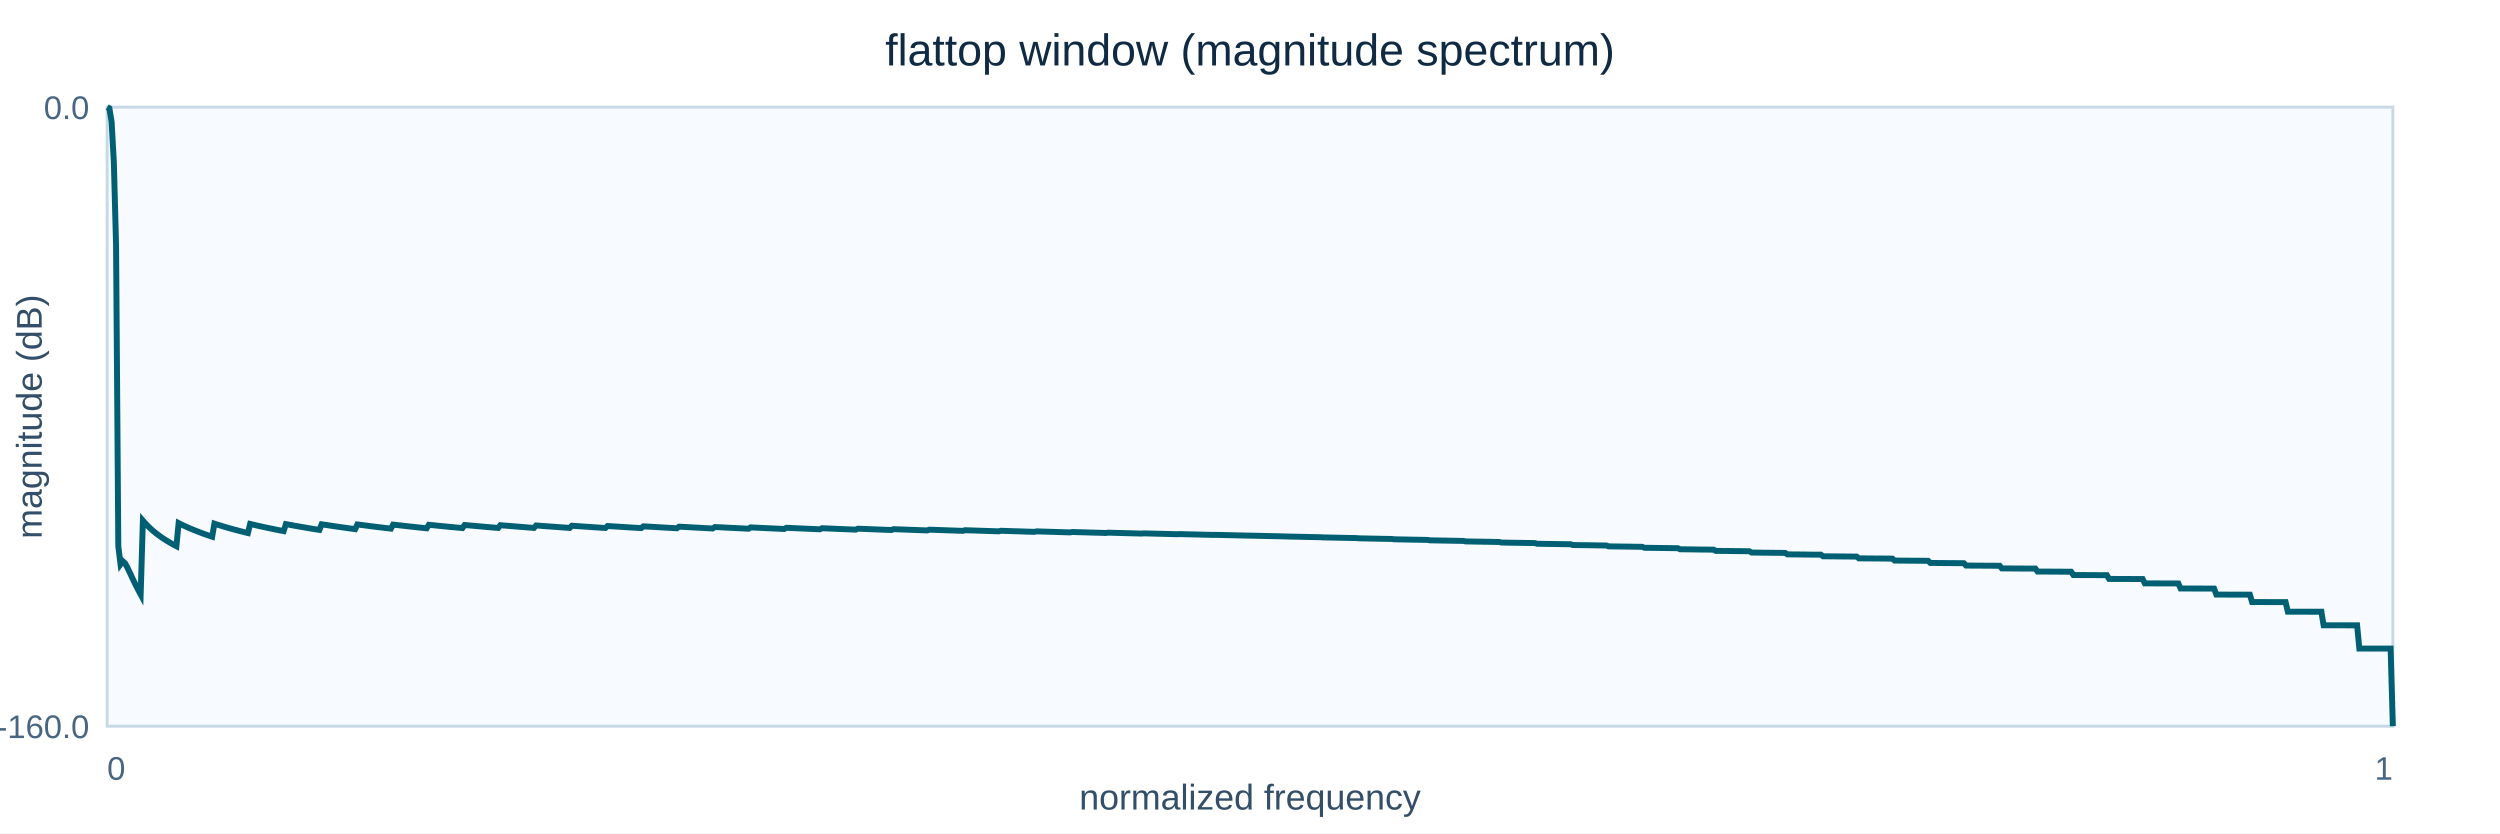
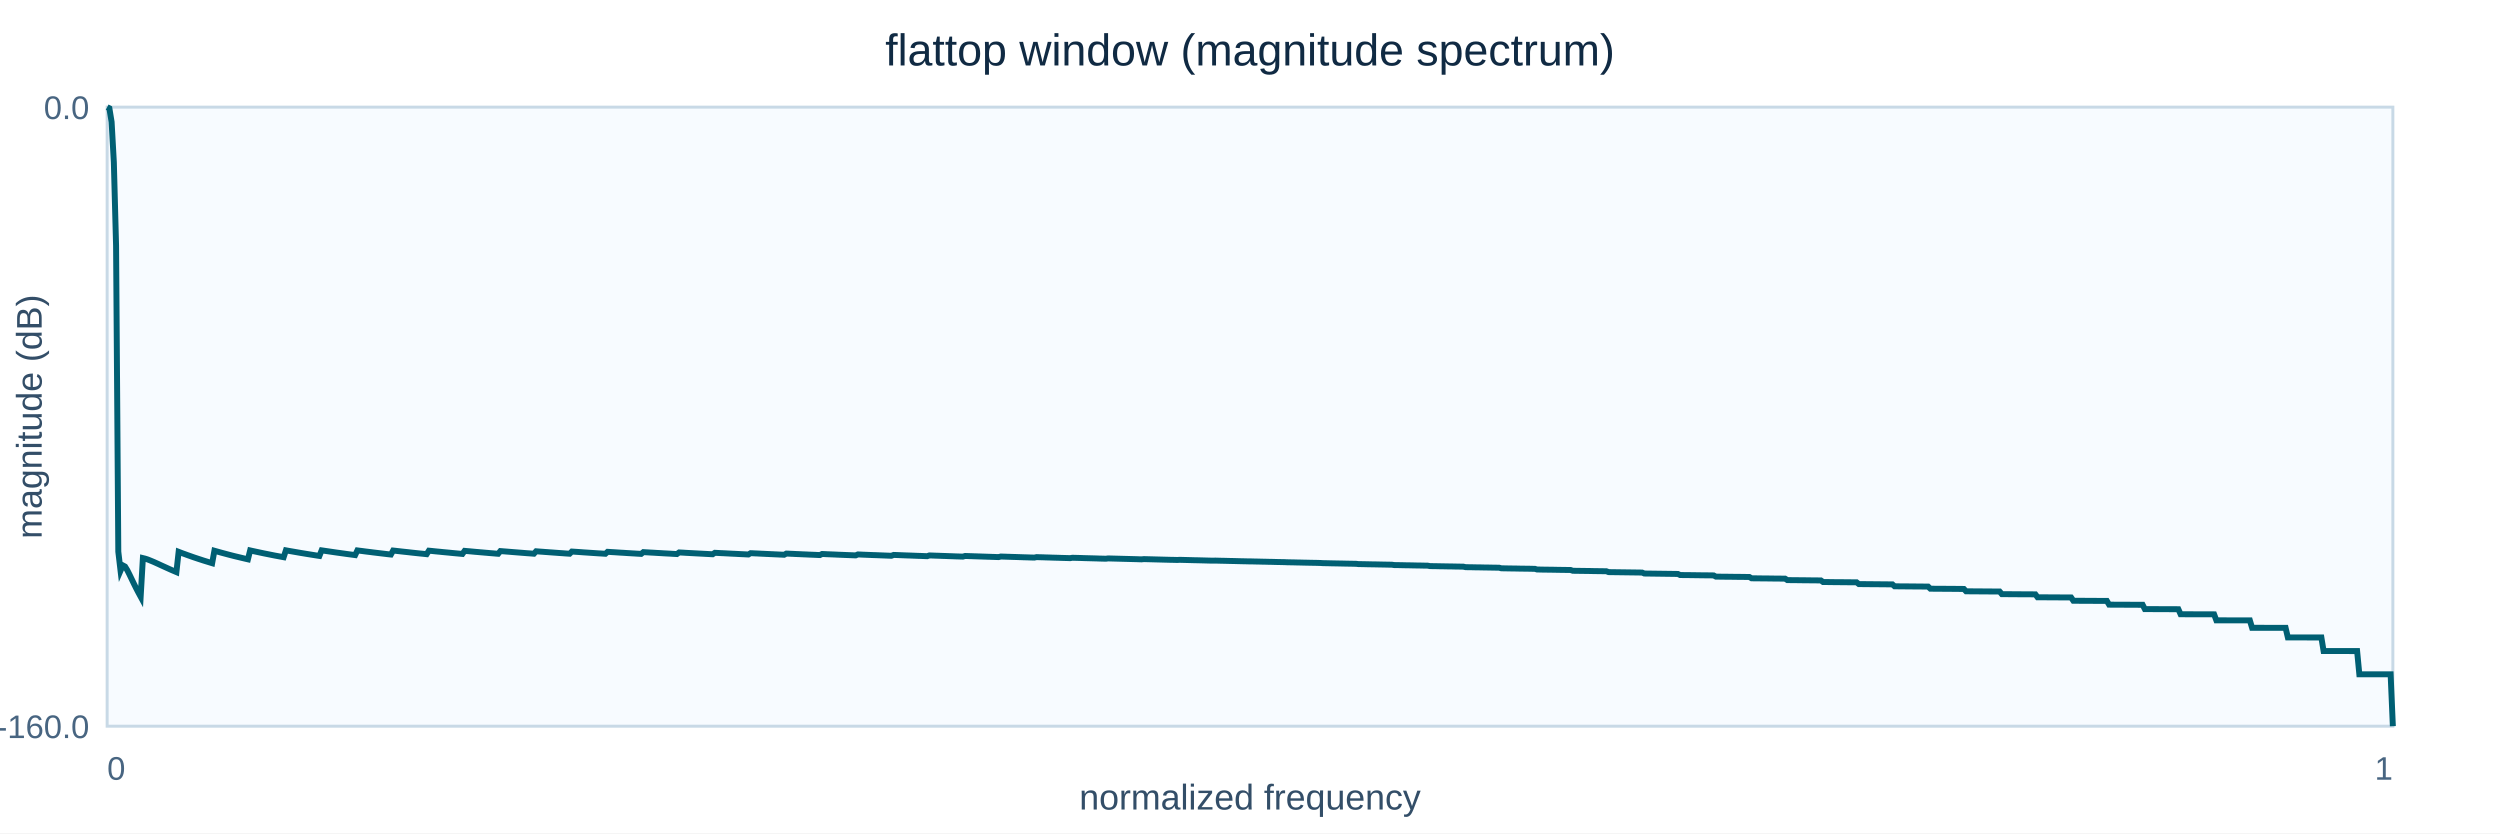
<svg xmlns="http://www.w3.org/2000/svg" width="840" height="280" viewBox="0 0 840 280">
  <rect x="0" y="0" width="840" height="280" fill="#ffffff" />
  <rect x="36" y="36" width="768" height="208" fill="#f7fbff" stroke="#c8d9e6" />
-   <polyline fill="none" stroke="#005f73" stroke-width="2" points="36.00,36.00 36.75,36.40 37.50,40.94 38.25,54.49 39.00,82.55 39.75,183.57 40.50,189.60 41.26,188.58 42.01,189.26 42.76,190.61 43.51,192.17 44.26,193.78 45.01,195.36 45.76,196.89 46.51,198.35 47.26,199.74 48.01,174.91 48.76,175.77 49.51,176.57 50.26,177.31 51.01,178.00 51.77,178.64 52.52,179.25 53.27,179.82 54.02,180.36 54.77,180.88 55.52,181.37 56.27,181.83 57.02,182.28 57.77,182.71 58.52,183.12 59.27,183.51 60.02,175.76 60.77,176.14 61.52,176.50 62.28,176.85 63.03,177.19 63.78,177.51 64.53,177.83 65.28,178.14 66.03,178.44 66.78,178.73 67.53,179.02 68.28,179.29 69.03,179.56 69.78,179.83 70.53,180.08 71.28,180.33 72.04,175.95 72.79,176.20 73.54,176.43 74.29,176.66 75.04,176.89 75.79,177.11 76.54,177.33 77.29,177.54 78.04,177.75 78.79,177.95 79.54,178.15 80.29,178.35 81.04,178.54 81.79,178.73 82.55,178.92 83.30,179.10 84.05,176.04 84.80,176.22 85.55,176.39 86.30,176.57 87.05,176.74 87.80,176.90 88.55,177.07 89.30,177.23 90.05,177.39 90.80,177.55 91.55,177.70 92.30,177.86 93.06,178.01 93.81,178.16 94.56,178.30 95.31,178.45 96.06,176.10 96.81,176.24 97.56,176.38 98.31,176.52 99.06,176.66 99.81,176.79 100.56,176.92 101.31,177.05 102.06,177.18 102.82,177.31 103.57,177.44 104.32,177.56 105.07,177.69 105.82,177.81 106.57,177.93 107.32,178.05 108.07,176.16 108.82,176.27 109.57,176.39 110.32,176.50 111.07,176.62 111.82,176.73 112.57,176.84 113.33,176.95 114.08,177.06 114.83,177.17 115.58,177.27 116.33,177.38 117.08,177.48 117.83,177.59 118.58,177.69 119.33,177.79 120.08,176.21 120.83,176.31 121.58,176.41 122.33,176.51 123.09,176.60 123.84,176.70 124.59,176.80 125.34,176.89 126.09,176.99 126.84,177.08 127.59,177.17 128.34,177.26 129.09,177.35 129.84,177.44 130.59,177.53 131.34,177.62 132.09,176.27 132.84,176.35 133.60,176.44 134.35,176.53 135.10,176.61 135.85,176.70 136.60,176.78 137.35,176.86 138.10,176.95 138.85,177.03 139.60,177.11 140.35,177.19 141.10,177.27 141.85,177.35 142.60,177.43 143.35,177.51 144.11,176.33 144.86,176.41 145.61,176.48 146.36,176.56 147.11,176.64 147.86,176.71 148.61,176.79 149.36,176.86 150.11,176.93 150.86,177.01 151.61,177.08 152.36,177.15 153.11,177.22 153.87,177.29 154.62,177.36 155.37,177.43 156.12,176.40 156.87,176.47 157.62,176.54 158.37,176.61 159.12,176.67 159.87,176.74 160.62,176.81 161.37,176.87 162.12,176.94 162.87,177.01 163.62,177.07 164.38,177.14 165.13,177.20 165.88,177.26 166.63,177.33 167.38,177.39 168.13,176.47 168.88,176.54 169.63,176.60 170.38,176.66 171.13,176.72 171.88,176.78 172.63,176.84 173.38,176.90 174.13,176.96 174.89,177.02 175.64,177.08 176.39,177.14 177.14,177.20 177.89,177.26 178.64,177.32 179.39,177.38 180.14,176.56 180.89,176.61 181.64,176.67 182.39,176.73 183.14,176.78 183.89,176.84 184.65,176.89 185.40,176.95 186.15,177.00 186.90,177.06 187.65,177.11 188.40,177.17 189.15,177.22 189.90,177.27 190.65,177.33 191.40,177.38 192.15,176.65 192.90,176.70 193.65,176.75 194.40,176.80 195.16,176.85 195.91,176.91 196.66,176.96 197.41,177.01 198.16,177.06 198.91,177.11 199.66,177.16 200.41,177.21 201.16,177.26 201.91,177.31 202.66,177.36 203.41,177.40 204.16,176.74 204.91,176.79 205.67,176.84 206.42,176.89 207.17,176.93 207.92,176.98 208.67,177.03 209.42,177.08 210.17,177.12 210.92,177.17 211.67,177.22 212.42,177.26 213.17,177.31 213.92,177.35 214.67,177.40 215.43,177.44 216.18,176.85 216.93,176.89 217.68,176.94 218.43,176.98 219.18,177.02 219.93,177.07 220.68,177.11 221.43,177.16 222.18,177.20 222.93,177.24 223.68,177.29 224.43,177.33 225.18,177.37 225.94,177.41 226.69,177.46 227.44,177.50 228.19,176.96 228.94,177.00 229.69,177.04 230.44,177.08 231.19,177.12 231.94,177.16 232.69,177.21 233.44,177.25 234.19,177.29 234.94,177.33 235.70,177.37 236.45,177.41 237.20,177.45 237.95,177.49 238.70,177.53 239.45,177.57 240.20,177.08 240.95,177.12 241.70,177.15 242.45,177.19 243.20,177.23 243.95,177.27 244.70,177.31 245.45,177.35 246.21,177.38 246.96,177.42 247.71,177.46 248.46,177.50 249.21,177.53 249.96,177.57 250.71,177.61 251.46,177.65 252.21,177.20 252.96,177.24 253.71,177.28 254.46,177.31 255.21,177.35 255.96,177.39 256.72,177.42 257.47,177.46 258.22,177.49 258.97,177.53 259.72,177.56 260.47,177.60 261.22,177.63 261.97,177.67 262.72,177.70 263.47,177.74 264.22,177.34 264.97,177.37 265.72,177.41 266.48,177.44 267.23,177.48 267.98,177.51 268.73,177.54 269.48,177.58 270.23,177.61 270.98,177.64 271.73,177.68 272.48,177.71 273.23,177.74 273.98,177.78 274.73,177.81 275.48,177.84 276.23,177.48 276.99,177.52 277.74,177.55 278.49,177.58 279.24,177.61 279.99,177.64 280.74,177.68 281.49,177.71 282.24,177.74 282.99,177.77 283.74,177.80 284.49,177.83 285.24,177.86 285.99,177.90 286.74,177.93 287.50,177.96 288.25,177.64 289.00,177.67 289.75,177.70 290.50,177.73 291.25,177.76 292.00,177.79 292.75,177.82 293.50,177.85 294.25,177.88 295.00,177.91 295.75,177.94 296.50,177.97 297.26,178.00 298.01,178.03 298.76,178.05 299.51,178.08 300.26,177.80 301.01,177.83 301.76,177.86 302.51,177.88 303.26,177.91 304.01,177.94 304.76,177.97 305.51,178.00 306.26,178.03 307.01,178.05 307.77,178.08 308.52,178.11 309.27,178.14 310.02,178.17 310.77,178.19 311.52,178.22 312.27,177.97 313.02,178.00 313.77,178.02 314.52,178.05 315.27,178.08 316.02,178.10 316.77,178.13 317.52,178.16 318.28,178.19 319.03,178.21 319.78,178.24 320.53,178.26 321.28,178.29 322.03,178.32 322.78,178.34 323.53,178.37 324.28,178.15 325.03,178.18 325.78,178.20 326.53,178.23 327.28,178.25 328.04,178.28 328.79,178.30 329.54,178.33 330.29,178.35 331.04,178.38 331.79,178.40 332.54,178.43 333.29,178.45 334.04,178.48 334.79,178.50 335.54,178.53 336.29,178.34 337.04,178.36 337.79,178.39 338.55,178.41 339.30,178.44 340.05,178.46 340.80,178.49 341.55,178.51 342.30,178.53 343.05,178.56 343.80,178.58 344.55,178.61 345.30,178.63 346.05,178.65 346.80,178.68 347.55,178.70 348.30,178.54 349.06,178.56 349.81,178.59 350.56,178.61 351.31,178.63 352.06,178.66 352.81,178.68 353.56,178.70 354.31,178.72 355.06,178.75 355.81,178.77 356.56,178.79 357.31,178.82 358.06,178.84 358.82,178.86 359.57,178.88 360.32,178.75 361.07,178.77 361.82,178.80 362.57,178.82 363.32,178.84 364.07,178.86 364.82,178.88 365.57,178.90 366.32,178.93 367.07,178.95 367.82,178.97 368.57,178.99 369.33,179.01 370.08,179.03 370.83,179.06 371.58,179.08 372.33,178.97 373.08,178.99 373.83,179.02 374.58,179.04 375.33,179.06 376.08,179.08 376.83,179.10 377.58,179.12 378.33,179.14 379.09,179.16 379.84,179.18 380.59,179.20 381.34,179.22 382.09,179.24 382.84,179.26 383.59,179.28 384.34,179.21 385.09,179.23 385.84,179.25 386.59,179.27 387.34,179.29 388.09,179.31 388.84,179.33 389.60,179.35 390.35,179.36 391.10,179.38 391.85,179.40 392.60,179.42 393.35,179.44 394.10,179.46 394.85,179.48 395.60,179.50 396.35,179.45 397.10,179.47 397.85,179.49 398.60,179.51 399.35,179.53 400.11,179.55 400.86,179.56 401.61,179.58 402.36,179.60 403.11,179.62 403.86,179.64 404.61,179.66 405.36,179.68 406.11,179.69 406.86,179.71 407.61,179.73 408.36,179.71 409.11,179.73 409.87,179.74 410.62,179.76 411.37,179.78 412.12,179.80 412.87,179.82 413.62,179.83 414.37,179.85 415.12,179.87 415.87,179.89 416.62,179.91 417.37,179.92 418.12,179.94 418.87,179.96 419.62,179.98 420.38,179.98 421.13,180.00 421.88,180.01 422.63,180.03 423.38,180.05 424.13,180.06 424.88,180.08 425.63,180.10 426.38,180.12 427.13,180.13 427.88,180.15 428.63,180.17 429.38,180.18 430.13,180.20 430.89,180.22 431.64,180.23 432.39,180.26 433.14,180.28 433.89,180.30 434.64,180.31 435.39,180.33 436.14,180.34 436.89,180.36 437.64,180.38 438.39,180.39 439.14,180.41 439.89,180.43 440.65,180.44 441.40,180.46 442.15,180.47 442.90,180.49 443.65,180.50 444.40,180.56 445.15,180.58 445.90,180.59 446.65,180.61 447.40,180.62 448.15,180.64 448.90,180.65 449.65,180.67 450.40,180.69 451.16,180.70 451.91,180.72 452.66,180.73 453.41,180.75 454.16,180.76 454.91,180.78 455.66,180.79 456.41,180.87 457.16,180.89 457.91,180.90 458.66,180.92 459.41,180.93 460.16,180.95 460.91,180.96 461.67,180.98 462.42,180.99 463.17,181.01 463.92,181.02 464.67,181.04 465.42,181.05 466.17,181.06 466.92,181.08 467.67,181.09 468.42,181.20 469.17,181.22 469.92,181.23 470.67,181.25 471.43,181.26 472.18,181.27 472.93,181.29 473.68,181.30 474.43,181.32 475.18,181.33 475.93,181.34 476.68,181.36 477.43,181.37 478.18,181.38 478.93,181.40 479.68,181.41 480.43,181.55 481.18,181.56 481.94,181.58 482.69,181.59 483.44,181.60 484.19,181.62 484.94,181.63 485.69,181.64 486.44,181.66 487.19,181.67 487.94,181.68 488.69,181.70 489.44,181.71 490.19,181.72 490.94,181.74 491.70,181.75 492.45,181.91 493.20,181.93 493.95,181.94 494.70,181.95 495.45,181.97 496.20,181.98 496.95,181.99 497.70,182.00 498.45,182.02 499.20,182.03 499.95,182.04 500.70,182.05 501.45,182.07 502.21,182.08 502.96,182.09 503.71,182.10 504.46,182.30 505.21,182.31 505.96,182.32 506.71,182.33 507.46,182.35 508.21,182.36 508.96,182.37 509.71,182.38 510.46,182.39 511.21,182.41 511.96,182.42 512.72,182.43 513.47,182.44 514.22,182.45 514.97,182.46 515.72,182.48 516.47,182.70 517.22,182.71 517.97,182.72 518.72,182.74 519.47,182.75 520.22,182.76 520.97,182.77 521.72,182.78 522.48,182.79 523.23,182.80 523.98,182.82 524.73,182.83 525.48,182.84 526.23,182.85 526.98,182.86 527.73,182.87 528.48,183.13 529.23,183.14 529.98,183.15 530.73,183.16 531.48,183.17 532.23,183.18 532.99,183.19 533.74,183.20 534.49,183.21 535.24,183.22 535.99,183.24 536.74,183.25 537.49,183.26 538.24,183.27 538.99,183.28 539.74,183.29 540.49,183.58 541.24,183.59 541.99,183.60 542.74,183.61 543.50,183.62 544.25,183.63 545.00,183.64 545.75,183.65 546.50,183.66 547.25,183.67 548.00,183.68 548.75,183.69 549.50,183.70 550.25,183.71 551.00,183.72 551.75,183.73 552.50,184.05 553.26,184.06 554.01,184.07 554.76,184.08 555.51,184.09 556.26,184.10 557.01,184.11 557.76,184.12 558.51,184.13 559.26,184.14 560.01,184.15 560.76,184.16 561.51,184.17 562.26,184.18 563.01,184.19 563.77,184.20 564.52,184.56 565.27,184.57 566.02,184.57 566.77,184.58 567.52,184.59 568.27,184.60 569.02,184.61 569.77,184.62 570.52,184.63 571.27,184.64 572.02,184.65 572.77,184.66 573.52,184.66 574.28,184.67 575.03,184.68 575.78,184.69 576.53,185.09 577.28,185.10 578.03,185.11 578.78,185.12 579.53,185.12 580.28,185.13 581.03,185.14 581.78,185.15 582.53,185.16 583.28,185.17 584.04,185.18 584.79,185.18 585.54,185.19 586.29,185.20 587.04,185.21 587.79,185.22 588.54,185.66 589.29,185.67 590.04,185.67 590.79,185.68 591.54,185.69 592.29,185.70 593.04,185.71 593.79,185.71 594.55,185.72 595.30,185.73 596.05,185.74 596.80,185.75 597.55,185.75 598.30,185.76 599.05,185.77 599.80,185.78 600.55,186.26 601.30,186.27 602.05,186.28 602.80,186.29 603.55,186.29 604.30,186.30 605.06,186.31 605.81,186.32 606.56,186.32 607.31,186.33 608.06,186.34 608.81,186.35 609.56,186.35 610.31,186.36 611.06,186.37 611.81,186.37 612.56,186.91 613.31,186.92 614.06,186.92 614.82,186.93 615.57,186.94 616.32,186.94 617.07,186.95 617.82,186.96 618.57,186.97 619.32,186.97 620.07,186.98 620.82,186.99 621.57,186.99 622.32,187.00 623.07,187.01 623.82,187.01 624.57,187.60 625.33,187.61 626.08,187.62 626.83,187.62 627.58,187.63 628.33,187.64 629.08,187.64 629.83,187.65 630.58,187.65 631.33,187.66 632.08,187.67 632.83,187.67 633.58,187.68 634.33,187.69 635.09,187.69 635.84,187.70 636.59,188.35 637.34,188.35 638.09,188.36 638.84,188.37 639.59,188.37 640.34,188.38 641.09,188.38 641.84,188.39 642.59,188.40 643.34,188.40 644.09,188.41 644.84,188.41 645.60,188.42 646.35,188.43 647.10,188.43 647.85,188.44 648.60,189.15 649.35,189.16 650.10,189.16 650.85,189.17 651.60,189.18 652.35,189.18 653.10,189.19 653.85,189.19 654.60,189.20 655.35,189.20 656.11,189.21 656.86,189.21 657.61,189.22 658.36,189.23 659.11,189.23 659.86,189.24 660.61,190.03 661.36,190.03 662.11,190.04 662.86,190.04 663.61,190.05 664.36,190.05 665.11,190.06 665.87,190.06 666.62,190.07 667.37,190.07 668.12,190.08 668.87,190.08 669.62,190.09 670.37,190.09 671.12,190.10 671.87,190.10 672.62,190.98 673.37,190.99 674.12,190.99 674.87,191.00 675.62,191.00 676.38,191.01 677.13,191.01 677.88,191.02 678.63,191.02 679.38,191.03 680.13,191.03 680.88,191.04 681.63,191.04 682.38,191.04 683.13,191.05 683.88,191.05 684.63,192.04 685.38,192.04 686.13,192.05 686.89,192.05 687.64,192.05 688.39,192.06 689.14,192.06 689.89,192.07 690.64,192.07 691.39,192.07 692.14,192.08 692.89,192.08 693.64,192.09 694.39,192.09 695.14,192.09 695.89,192.10 696.65,193.20 697.40,193.21 698.15,193.21 698.90,193.22 699.65,193.22 700.40,193.22 701.15,193.23 701.90,193.23 702.65,193.23 703.40,193.24 704.15,193.24 704.90,193.25 705.65,193.25 706.40,193.25 707.16,193.26 707.91,193.26 708.66,194.51 709.41,194.52 710.16,194.52 710.91,194.52 711.66,194.53 712.41,194.53 713.16,194.53 713.91,194.54 714.66,194.54 715.41,194.54 716.16,194.55 716.91,194.55 717.67,194.55 718.42,194.56 719.17,194.56 719.92,194.56 720.67,196.01 721.42,196.01 722.17,196.01 722.92,196.01 723.67,196.02 724.42,196.02 725.17,196.02 725.92,196.03 726.67,196.03 727.43,196.03 728.18,196.03 728.93,196.04 729.68,196.04 730.43,196.04 731.18,196.04 731.93,196.05 732.68,197.73 733.43,197.73 734.18,197.74 734.93,197.74 735.68,197.74 736.43,197.74 737.18,197.75 737.94,197.75 738.69,197.75 739.44,197.75 740.19,197.75 740.94,197.76 741.69,197.76 742.44,197.76 743.19,197.76 743.94,197.77 744.69,199.78 745.44,199.78 746.19,199.78 746.94,199.78 747.70,199.78 748.45,199.79 749.20,199.79 749.95,199.79 750.70,199.79 751.45,199.79 752.20,199.80 752.95,199.80 753.70,199.80 754.45,199.80 755.20,199.80 755.95,199.81 756.70,202.29 757.45,202.29 758.21,202.29 758.96,202.29 759.71,202.29 760.46,202.29 761.21,202.30 761.96,202.30 762.71,202.30 763.46,202.30 764.21,202.30 764.96,202.30 765.71,202.30 766.46,202.31 767.21,202.31 767.96,202.31 768.72,205.53 769.47,205.53 770.22,205.53 770.97,205.53 771.72,205.53 772.47,205.53 773.22,205.53 773.97,205.53 774.72,205.53 775.47,205.54 776.22,205.54 776.97,205.54 777.72,205.54 778.48,205.54 779.23,205.54 779.98,205.54 780.73,210.10 781.48,210.10 782.23,210.10 782.98,210.10 783.73,210.10 784.48,210.10 785.23,210.10 785.98,210.10 786.73,210.10 787.48,210.10 788.23,210.11 788.99,210.11 789.74,210.11 790.49,210.11 791.24,210.11 791.99,210.11 792.74,217.92 793.49,217.92 794.24,217.92 794.99,217.92 795.74,217.92 796.49,217.92 797.24,217.92 797.99,217.92 798.74,217.92 799.50,217.92 800.25,217.92 801.00,217.92 801.75,217.92 802.50,217.92 803.25,217.92 804.00,244.00" />
+   <polyline fill="none" stroke="#005f73" stroke-width="2" points="36.00,36.00 36.75,36.39 37.50,40.98 38.25,54.50 39.00,82.54 39.75,185.35 40.50,191.73 41.26,189.96 42.01,190.36 42.76,191.57 43.51,193.06 44.26,194.62 45.01,196.17 45.76,197.68 46.51,199.12 47.26,200.50 48.01,187.52 48.76,187.70 49.51,187.94 50.26,188.23 51.01,188.54 51.77,188.86 52.52,189.20 53.27,189.54 54.02,189.89 54.77,190.23 55.52,190.57 56.27,190.91 57.02,191.25 57.77,191.58 58.52,191.90 59.27,192.22 60.02,185.41 60.77,185.70 61.52,185.98 62.28,186.25 63.03,186.53 63.78,186.79 64.53,187.06 65.28,187.32 66.03,187.57 66.78,187.82 67.53,188.06 68.28,188.31 69.03,188.54 69.78,188.77 70.53,189.00 71.28,189.23 72.04,185.05 72.79,185.26 73.54,185.47 74.29,185.68 75.04,185.88 75.79,186.08 76.54,186.28 77.29,186.48 78.04,186.67 78.79,186.86 79.54,187.04 80.29,187.22 81.04,187.40 81.79,187.58 82.55,187.76 83.30,187.93 84.05,184.94 84.80,185.11 85.55,185.27 86.30,185.43 87.05,185.59 87.80,185.75 88.55,185.91 89.30,186.06 90.05,186.21 90.80,186.36 91.55,186.51 92.30,186.66 93.06,186.80 93.81,186.94 94.56,187.08 95.31,187.22 96.06,184.91 96.81,185.05 97.56,185.18 98.31,185.31 99.06,185.44 99.81,185.57 100.56,185.70 101.31,185.83 102.06,185.95 102.82,186.08 103.57,186.20 104.32,186.32 105.07,186.44 105.82,186.56 106.57,186.68 107.32,186.79 108.07,184.92 108.82,185.03 109.57,185.14 110.32,185.25 111.07,185.36 111.82,185.47 112.57,185.58 113.33,185.69 114.08,185.79 114.83,185.90 115.58,186.00 116.33,186.11 117.08,186.21 117.83,186.31 118.58,186.41 119.33,186.51 120.08,184.94 120.83,185.04 121.58,185.13 122.33,185.23 123.09,185.33 123.84,185.42 124.59,185.51 125.34,185.61 126.09,185.70 126.84,185.79 127.59,185.88 128.34,185.97 129.09,186.06 129.84,186.15 130.59,186.24 131.34,186.32 132.09,184.98 132.84,185.06 133.60,185.15 134.35,185.23 135.10,185.32 135.85,185.40 136.60,185.48 137.35,185.56 138.10,185.65 138.85,185.73 139.60,185.81 140.35,185.89 141.10,185.97 141.85,186.04 142.60,186.12 143.35,186.20 144.11,185.03 144.86,185.10 145.61,185.18 146.36,185.26 147.11,185.33 147.86,185.40 148.61,185.48 149.36,185.55 150.11,185.62 150.86,185.69 151.61,185.77 152.36,185.84 153.11,185.91 153.87,185.98 154.62,186.05 155.37,186.12 156.12,185.09 156.87,185.16 157.62,185.22 158.37,185.29 159.12,185.36 159.87,185.43 160.62,185.49 161.37,185.56 162.12,185.62 162.87,185.69 163.62,185.75 164.38,185.82 165.13,185.88 165.88,185.94 166.63,186.01 167.38,186.07 168.13,185.16 168.88,185.22 169.63,185.28 170.38,185.34 171.13,185.40 171.88,185.46 172.63,185.52 173.38,185.58 174.13,185.64 174.89,185.70 175.64,185.76 176.39,185.82 177.14,185.88 177.89,185.93 178.64,185.99 179.39,186.05 180.14,185.23 180.89,185.29 181.64,185.35 182.39,185.40 183.14,185.46 183.89,185.51 184.65,185.57 185.40,185.62 186.15,185.68 186.90,185.73 187.65,185.79 188.40,185.84 189.15,185.89 189.90,185.95 190.65,186.00 191.40,186.05 192.15,185.32 192.90,185.37 193.65,185.42 194.40,185.47 195.16,185.52 195.91,185.58 196.66,185.63 197.41,185.68 198.16,185.73 198.91,185.78 199.66,185.83 200.41,185.88 201.16,185.93 201.91,185.97 202.66,186.02 203.41,186.07 204.16,185.41 204.91,185.46 205.67,185.51 206.42,185.55 207.17,185.60 207.92,185.65 208.67,185.70 209.42,185.74 210.17,185.79 210.92,185.84 211.67,185.88 212.42,185.93 213.17,185.97 213.92,186.02 214.67,186.06 215.43,186.11 216.18,185.51 216.93,185.56 217.68,185.60 218.43,185.65 219.18,185.69 219.93,185.73 220.68,185.78 221.43,185.82 222.18,185.86 222.93,185.91 223.68,185.95 224.43,185.99 225.18,186.03 225.94,186.08 226.69,186.12 227.44,186.16 228.19,185.62 228.94,185.66 229.69,185.70 230.44,185.75 231.19,185.79 231.94,185.83 232.69,185.87 233.44,185.91 234.19,185.95 234.94,185.99 235.70,186.03 236.45,186.07 237.20,186.11 237.95,186.15 238.70,186.19 239.45,186.23 240.20,185.74 240.95,185.78 241.70,185.82 242.45,185.86 243.20,185.89 243.95,185.93 244.70,185.97 245.45,186.01 246.21,186.05 246.96,186.08 247.71,186.12 248.46,186.16 249.21,186.20 249.96,186.23 250.71,186.27 251.46,186.31 252.21,185.87 252.96,185.90 253.71,185.94 254.46,185.97 255.21,186.01 255.96,186.05 256.72,186.08 257.47,186.12 258.22,186.15 258.97,186.19 259.72,186.22 260.47,186.26 261.22,186.29 261.97,186.33 262.72,186.36 263.47,186.40 264.22,186.00 264.97,186.03 265.72,186.07 266.48,186.10 267.23,186.14 267.98,186.17 268.73,186.20 269.48,186.24 270.23,186.27 270.98,186.30 271.73,186.34 272.48,186.37 273.23,186.40 273.98,186.43 274.73,186.47 275.48,186.50 276.23,186.14 276.99,186.17 277.74,186.21 278.49,186.24 279.24,186.27 279.99,186.30 280.74,186.33 281.49,186.37 282.24,186.40 282.99,186.43 283.74,186.46 284.49,186.49 285.24,186.52 285.99,186.55 286.74,186.58 287.50,186.61 288.25,186.29 289.00,186.32 289.75,186.36 290.50,186.39 291.25,186.42 292.00,186.45 292.75,186.48 293.50,186.51 294.25,186.53 295.00,186.56 295.75,186.59 296.50,186.62 297.26,186.65 298.01,186.68 298.76,186.71 299.51,186.74 300.26,186.46 301.01,186.48 301.76,186.51 302.51,186.54 303.26,186.57 304.01,186.60 304.76,186.63 305.51,186.65 306.26,186.68 307.01,186.71 307.77,186.74 308.52,186.77 309.27,186.79 310.02,186.82 310.77,186.85 311.52,186.88 312.27,186.63 313.02,186.65 313.77,186.68 314.52,186.71 315.27,186.73 316.02,186.76 316.77,186.79 317.52,186.81 318.28,186.84 319.03,186.87 319.78,186.89 320.53,186.92 321.28,186.95 322.03,186.97 322.78,187.00 323.53,187.02 324.28,186.81 325.03,186.83 325.78,186.86 326.53,186.88 327.28,186.91 328.04,186.93 328.79,186.96 329.54,186.98 330.29,187.01 331.04,187.03 331.79,187.06 332.54,187.08 333.29,187.11 334.04,187.13 334.79,187.16 335.54,187.18 336.29,186.99 337.04,187.02 337.79,187.04 338.55,187.07 339.30,187.09 340.05,187.12 340.80,187.14 341.55,187.16 342.30,187.19 343.05,187.21 343.80,187.24 344.55,187.26 345.30,187.28 346.05,187.31 346.80,187.33 347.55,187.35 348.30,187.19 349.06,187.22 349.81,187.24 350.56,187.26 351.31,187.29 352.06,187.31 352.81,187.33 353.56,187.36 354.31,187.38 355.06,187.40 355.81,187.42 356.56,187.45 357.31,187.47 358.06,187.49 358.82,187.51 359.57,187.54 360.32,187.41 361.07,187.43 361.82,187.45 362.57,187.47 363.32,187.49 364.07,187.52 364.82,187.54 365.57,187.56 366.32,187.58 367.07,187.60 367.82,187.62 368.57,187.64 369.33,187.67 370.08,187.69 370.83,187.71 371.58,187.73 372.33,187.63 373.08,187.65 373.83,187.67 374.58,187.69 375.33,187.71 376.08,187.73 376.83,187.75 377.58,187.77 378.33,187.79 379.09,187.81 379.84,187.83 380.59,187.85 381.34,187.87 382.09,187.89 382.84,187.92 383.59,187.94 384.34,187.86 385.09,187.88 385.84,187.90 386.59,187.92 387.34,187.94 388.09,187.96 388.84,187.98 389.60,188.00 390.35,188.02 391.10,188.04 391.85,188.06 392.60,188.08 393.35,188.10 394.10,188.11 394.85,188.13 395.60,188.15 396.35,188.10 397.10,188.12 397.85,188.14 398.60,188.16 399.35,188.18 400.11,188.20 400.86,188.22 401.61,188.24 402.36,188.25 403.11,188.27 403.86,188.29 404.61,188.31 405.36,188.33 406.11,188.35 406.86,188.37 407.61,188.38 408.36,188.36 409.11,188.38 409.87,188.40 410.62,188.42 411.37,188.43 412.12,188.45 412.87,188.47 413.62,188.49 414.37,188.50 415.12,188.52 415.87,188.54 416.62,188.56 417.37,188.58 418.12,188.59 418.87,188.61 419.62,188.63 420.38,188.63 421.13,188.65 421.88,188.67 422.63,188.68 423.38,188.70 424.13,188.72 424.88,188.73 425.63,188.75 426.38,188.77 427.13,188.78 427.88,188.80 428.63,188.82 429.38,188.84 430.13,188.85 430.89,188.87 431.64,188.88 432.39,188.92 433.14,188.93 433.89,188.95 434.64,188.96 435.39,188.98 436.14,189.00 436.89,189.01 437.64,189.03 438.39,189.05 439.14,189.06 439.89,189.08 440.65,189.09 441.40,189.11 442.15,189.12 442.90,189.14 443.65,189.16 444.40,189.21 445.15,189.23 445.90,189.24 446.65,189.26 447.40,189.28 448.15,189.29 448.90,189.31 449.65,189.32 450.40,189.34 451.16,189.35 451.91,189.37 452.66,189.38 453.41,189.40 454.16,189.41 454.91,189.43 455.66,189.44 456.41,189.53 457.16,189.54 457.91,189.56 458.66,189.57 459.41,189.59 460.16,189.60 460.91,189.62 461.67,189.63 462.42,189.64 463.17,189.66 463.92,189.67 464.67,189.69 465.42,189.70 466.17,189.72 466.92,189.73 467.67,189.74 468.42,189.86 469.17,189.87 469.92,189.88 470.67,189.90 471.43,189.91 472.18,189.93 472.93,189.94 473.68,189.95 474.43,189.97 475.18,189.98 475.93,190.00 476.68,190.01 477.43,190.02 478.18,190.04 478.93,190.05 479.68,190.06 480.43,190.20 481.18,190.22 481.94,190.23 482.69,190.24 483.44,190.26 484.19,190.27 484.94,190.28 485.69,190.30 486.44,190.31 487.19,190.32 487.94,190.33 488.69,190.35 489.44,190.36 490.19,190.37 490.94,190.39 491.70,190.40 492.45,190.57 493.20,190.58 493.95,190.59 494.70,190.60 495.45,190.62 496.20,190.63 496.95,190.64 497.70,190.65 498.45,190.67 499.20,190.68 499.95,190.69 500.70,190.70 501.45,190.72 502.21,190.73 502.96,190.74 503.71,190.75 504.46,190.95 505.21,190.96 505.96,190.97 506.71,190.99 507.46,191.00 508.21,191.01 508.96,191.02 509.71,191.03 510.46,191.05 511.21,191.06 511.96,191.07 512.72,191.08 513.47,191.09 514.22,191.10 514.97,191.12 515.72,191.13 516.47,191.35 517.22,191.36 517.97,191.38 518.72,191.39 519.47,191.40 520.22,191.41 520.97,191.42 521.72,191.43 522.48,191.44 523.23,191.46 523.98,191.47 524.73,191.48 525.48,191.49 526.23,191.50 526.98,191.51 527.73,191.52 528.48,191.78 529.23,191.79 529.98,191.80 530.73,191.81 531.48,191.82 532.23,191.83 532.99,191.84 533.74,191.85 534.49,191.86 535.24,191.88 535.99,191.89 536.74,191.90 537.49,191.91 538.24,191.92 538.99,191.93 539.74,191.94 540.49,192.23 541.24,192.24 541.99,192.25 542.74,192.26 543.50,192.27 544.25,192.28 545.00,192.29 545.75,192.30 546.50,192.31 547.25,192.32 548.00,192.33 548.75,192.34 549.50,192.35 550.25,192.36 551.00,192.37 551.75,192.38 552.50,192.70 553.26,192.71 554.01,192.72 554.76,192.73 555.51,192.74 556.26,192.75 557.01,192.76 557.76,192.77 558.51,192.78 559.26,192.79 560.01,192.80 560.76,192.81 561.51,192.82 562.26,192.83 563.01,192.84 563.77,192.85 564.52,193.21 565.27,193.22 566.02,193.23 566.77,193.23 567.52,193.24 568.27,193.25 569.02,193.26 569.77,193.27 570.52,193.28 571.27,193.29 572.02,193.30 572.77,193.31 573.52,193.31 574.28,193.32 575.03,193.33 575.78,193.34 576.53,193.74 577.28,193.75 578.03,193.76 578.78,193.77 579.53,193.78 580.28,193.78 581.03,193.79 581.78,193.80 582.53,193.81 583.28,193.82 584.04,193.83 584.79,193.83 585.54,193.84 586.29,193.85 587.04,193.86 587.79,193.87 588.54,194.31 589.29,194.32 590.04,194.32 590.79,194.33 591.54,194.34 592.29,194.35 593.04,194.36 593.79,194.36 594.55,194.37 595.30,194.38 596.05,194.39 596.80,194.40 597.55,194.40 598.30,194.41 599.05,194.42 599.80,194.43 600.55,194.91 601.30,194.92 602.05,194.93 602.80,194.94 603.55,194.94 604.30,194.95 605.06,194.96 605.81,194.97 606.56,194.97 607.31,194.98 608.06,194.99 608.81,195.00 609.56,195.00 610.31,195.01 611.06,195.02 611.81,195.02 612.56,195.56 613.31,195.57 614.06,195.57 614.82,195.58 615.57,195.59 616.32,195.60 617.07,195.60 617.82,195.61 618.57,195.62 619.32,195.62 620.07,195.63 620.82,195.64 621.57,195.64 622.32,195.65 623.07,195.66 623.82,195.66 624.57,196.25 625.33,196.26 626.08,196.27 626.83,196.27 627.58,196.28 628.33,196.29 629.08,196.29 629.83,196.30 630.58,196.30 631.33,196.31 632.08,196.32 632.83,196.32 633.58,196.33 634.33,196.34 635.09,196.34 635.84,196.35 636.59,197.00 637.34,197.00 638.09,197.01 638.84,197.02 639.59,197.02 640.34,197.03 641.09,197.03 641.84,197.04 642.59,197.05 643.34,197.05 644.09,197.06 644.84,197.06 645.60,197.07 646.35,197.08 647.10,197.08 647.85,197.09 648.60,197.80 649.35,197.81 650.10,197.82 650.85,197.82 651.60,197.83 652.35,197.83 653.10,197.84 653.85,197.84 654.60,197.85 655.35,197.85 656.11,197.86 656.86,197.86 657.61,197.87 658.36,197.88 659.11,197.88 659.86,197.89 660.61,198.68 661.36,198.68 662.11,198.69 662.86,198.69 663.61,198.70 664.36,198.70 665.11,198.71 665.87,198.71 666.62,198.72 667.37,198.72 668.12,198.73 668.87,198.73 669.62,198.74 670.37,198.74 671.12,198.75 671.87,198.75 672.62,199.63 673.37,199.64 674.12,199.64 674.87,199.65 675.62,199.65 676.38,199.66 677.13,199.66 677.88,199.67 678.63,199.67 679.38,199.68 680.13,199.68 680.88,199.69 681.63,199.69 682.38,199.69 683.13,199.70 683.88,199.70 684.63,200.69 685.38,200.69 686.13,200.70 686.89,200.70 687.64,200.70 688.39,200.71 689.14,200.71 689.89,200.72 690.64,200.72 691.39,200.72 692.14,200.73 692.89,200.73 693.64,200.74 694.39,200.74 695.14,200.74 695.89,200.75 696.65,201.85 697.40,201.86 698.15,201.86 698.90,201.87 699.65,201.87 700.40,201.87 701.15,201.88 701.90,201.88 702.65,201.88 703.40,201.89 704.15,201.89 704.90,201.90 705.65,201.90 706.40,201.90 707.16,201.91 707.91,201.91 708.66,203.16 709.41,203.17 710.16,203.17 710.91,203.18 711.66,203.18 712.41,203.18 713.16,203.18 713.91,203.19 714.66,203.19 715.41,203.19 716.16,203.20 716.91,203.20 717.67,203.20 718.42,203.21 719.17,203.21 719.92,203.21 720.67,204.66 721.42,204.66 722.17,204.66 722.92,204.66 723.67,204.67 724.42,204.67 725.17,204.67 725.92,204.68 726.67,204.68 727.43,204.68 728.18,204.68 728.93,204.69 729.68,204.69 730.43,204.69 731.18,204.69 731.93,204.70 732.68,206.38 733.43,206.38 734.18,206.39 734.93,206.39 735.68,206.39 736.43,206.39 737.18,206.40 737.94,206.40 738.69,206.40 739.44,206.40 740.19,206.40 740.94,206.41 741.69,206.41 742.44,206.41 743.19,206.41 743.94,206.42 744.69,208.43 745.44,208.43 746.19,208.43 746.94,208.43 747.70,208.43 748.45,208.44 749.20,208.44 749.95,208.44 750.70,208.44 751.45,208.44 752.20,208.45 752.95,208.45 753.70,208.45 754.45,208.45 755.20,208.45 755.95,208.45 756.70,210.94 757.45,210.94 758.21,210.94 758.96,210.94 759.71,210.94 760.46,210.94 761.21,210.95 761.96,210.95 762.71,210.95 763.46,210.95 764.21,210.95 764.96,210.95 765.71,210.95 766.46,210.95 767.21,210.96 767.96,210.96 768.72,214.18 769.47,214.18 770.22,214.18 770.97,214.18 771.72,214.18 772.47,214.18 773.22,214.18 773.97,214.18 774.72,214.18 775.47,214.19 776.22,214.19 776.97,214.19 777.72,214.19 778.48,214.19 779.23,214.19 779.98,214.19 780.73,218.75 781.48,218.75 782.23,218.75 782.98,218.75 783.73,218.75 784.48,218.75 785.23,218.75 785.98,218.75 786.73,218.75 787.48,218.75 788.23,218.75 788.99,218.75 789.74,218.76 790.49,218.76 791.24,218.76 791.99,218.76 792.74,226.57 793.49,226.57 794.24,226.57 794.99,226.57 795.74,226.57 796.49,226.57 797.24,226.57 797.99,226.57 798.74,226.57 799.50,226.57 800.25,226.57 801.00,226.57 801.75,226.57 802.50,226.57 803.25,226.57 804.00,244.00" />
  <text x="420.0" y="22" text-anchor="middle" font-family="Arial, Helvetica, sans-serif" font-size="15" fill="#102a43">flattop window (magnitude spectrum)</text>
  <text x="420.0" y="272" text-anchor="middle" font-family="Arial, Helvetica, sans-serif" font-size="12" fill="#334e68">normalized frequency</text>
  <text x="14" y="140.0" transform="rotate(-90 14,140.0)" text-anchor="middle" font-family="Arial, Helvetica, sans-serif" font-size="12" fill="#334e68">magnitude (dB)</text>
  <text x="36" y="262" font-family="Arial, Helvetica, sans-serif" font-size="11" fill="#486581">0</text>
  <text x="804" y="262" text-anchor="end" font-family="Arial, Helvetica, sans-serif" font-size="11" fill="#486581">1</text>
  <text x="30" y="40" text-anchor="end" font-family="Arial, Helvetica, sans-serif" font-size="11" fill="#486581">0.0</text>
  <text x="30" y="248" text-anchor="end" font-family="Arial, Helvetica, sans-serif" font-size="11" fill="#486581">-160.0</text>
</svg>
